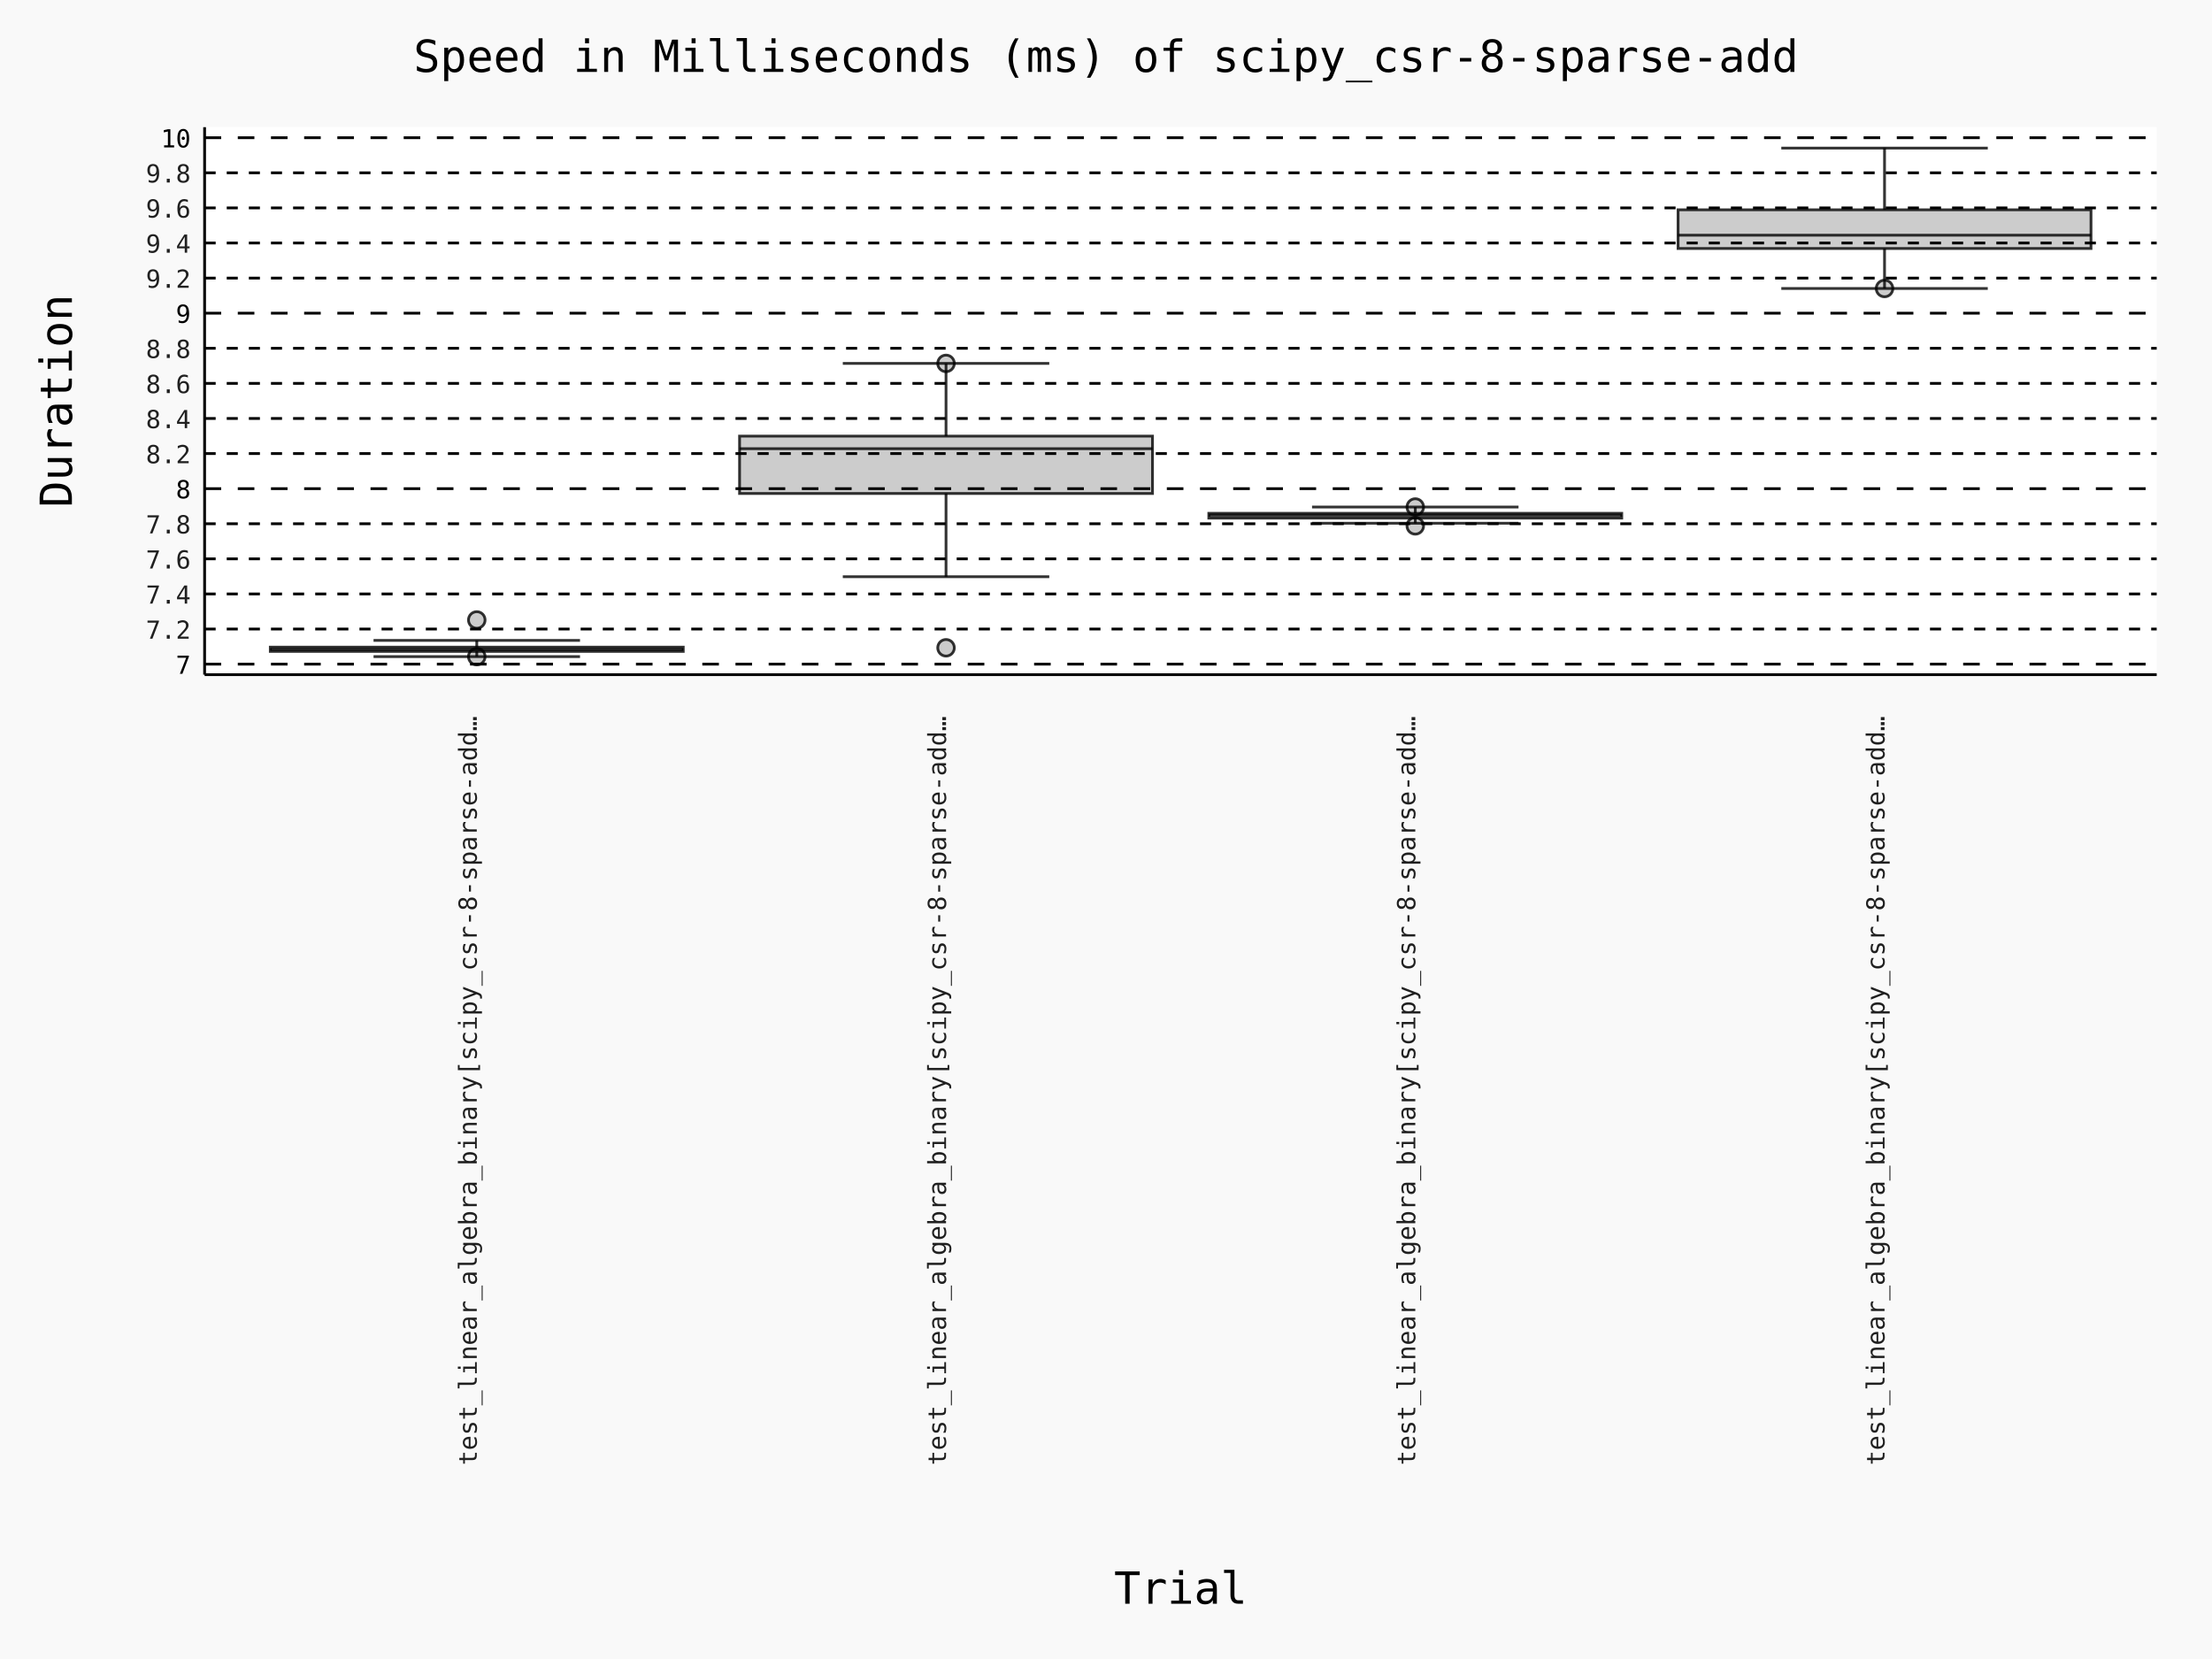
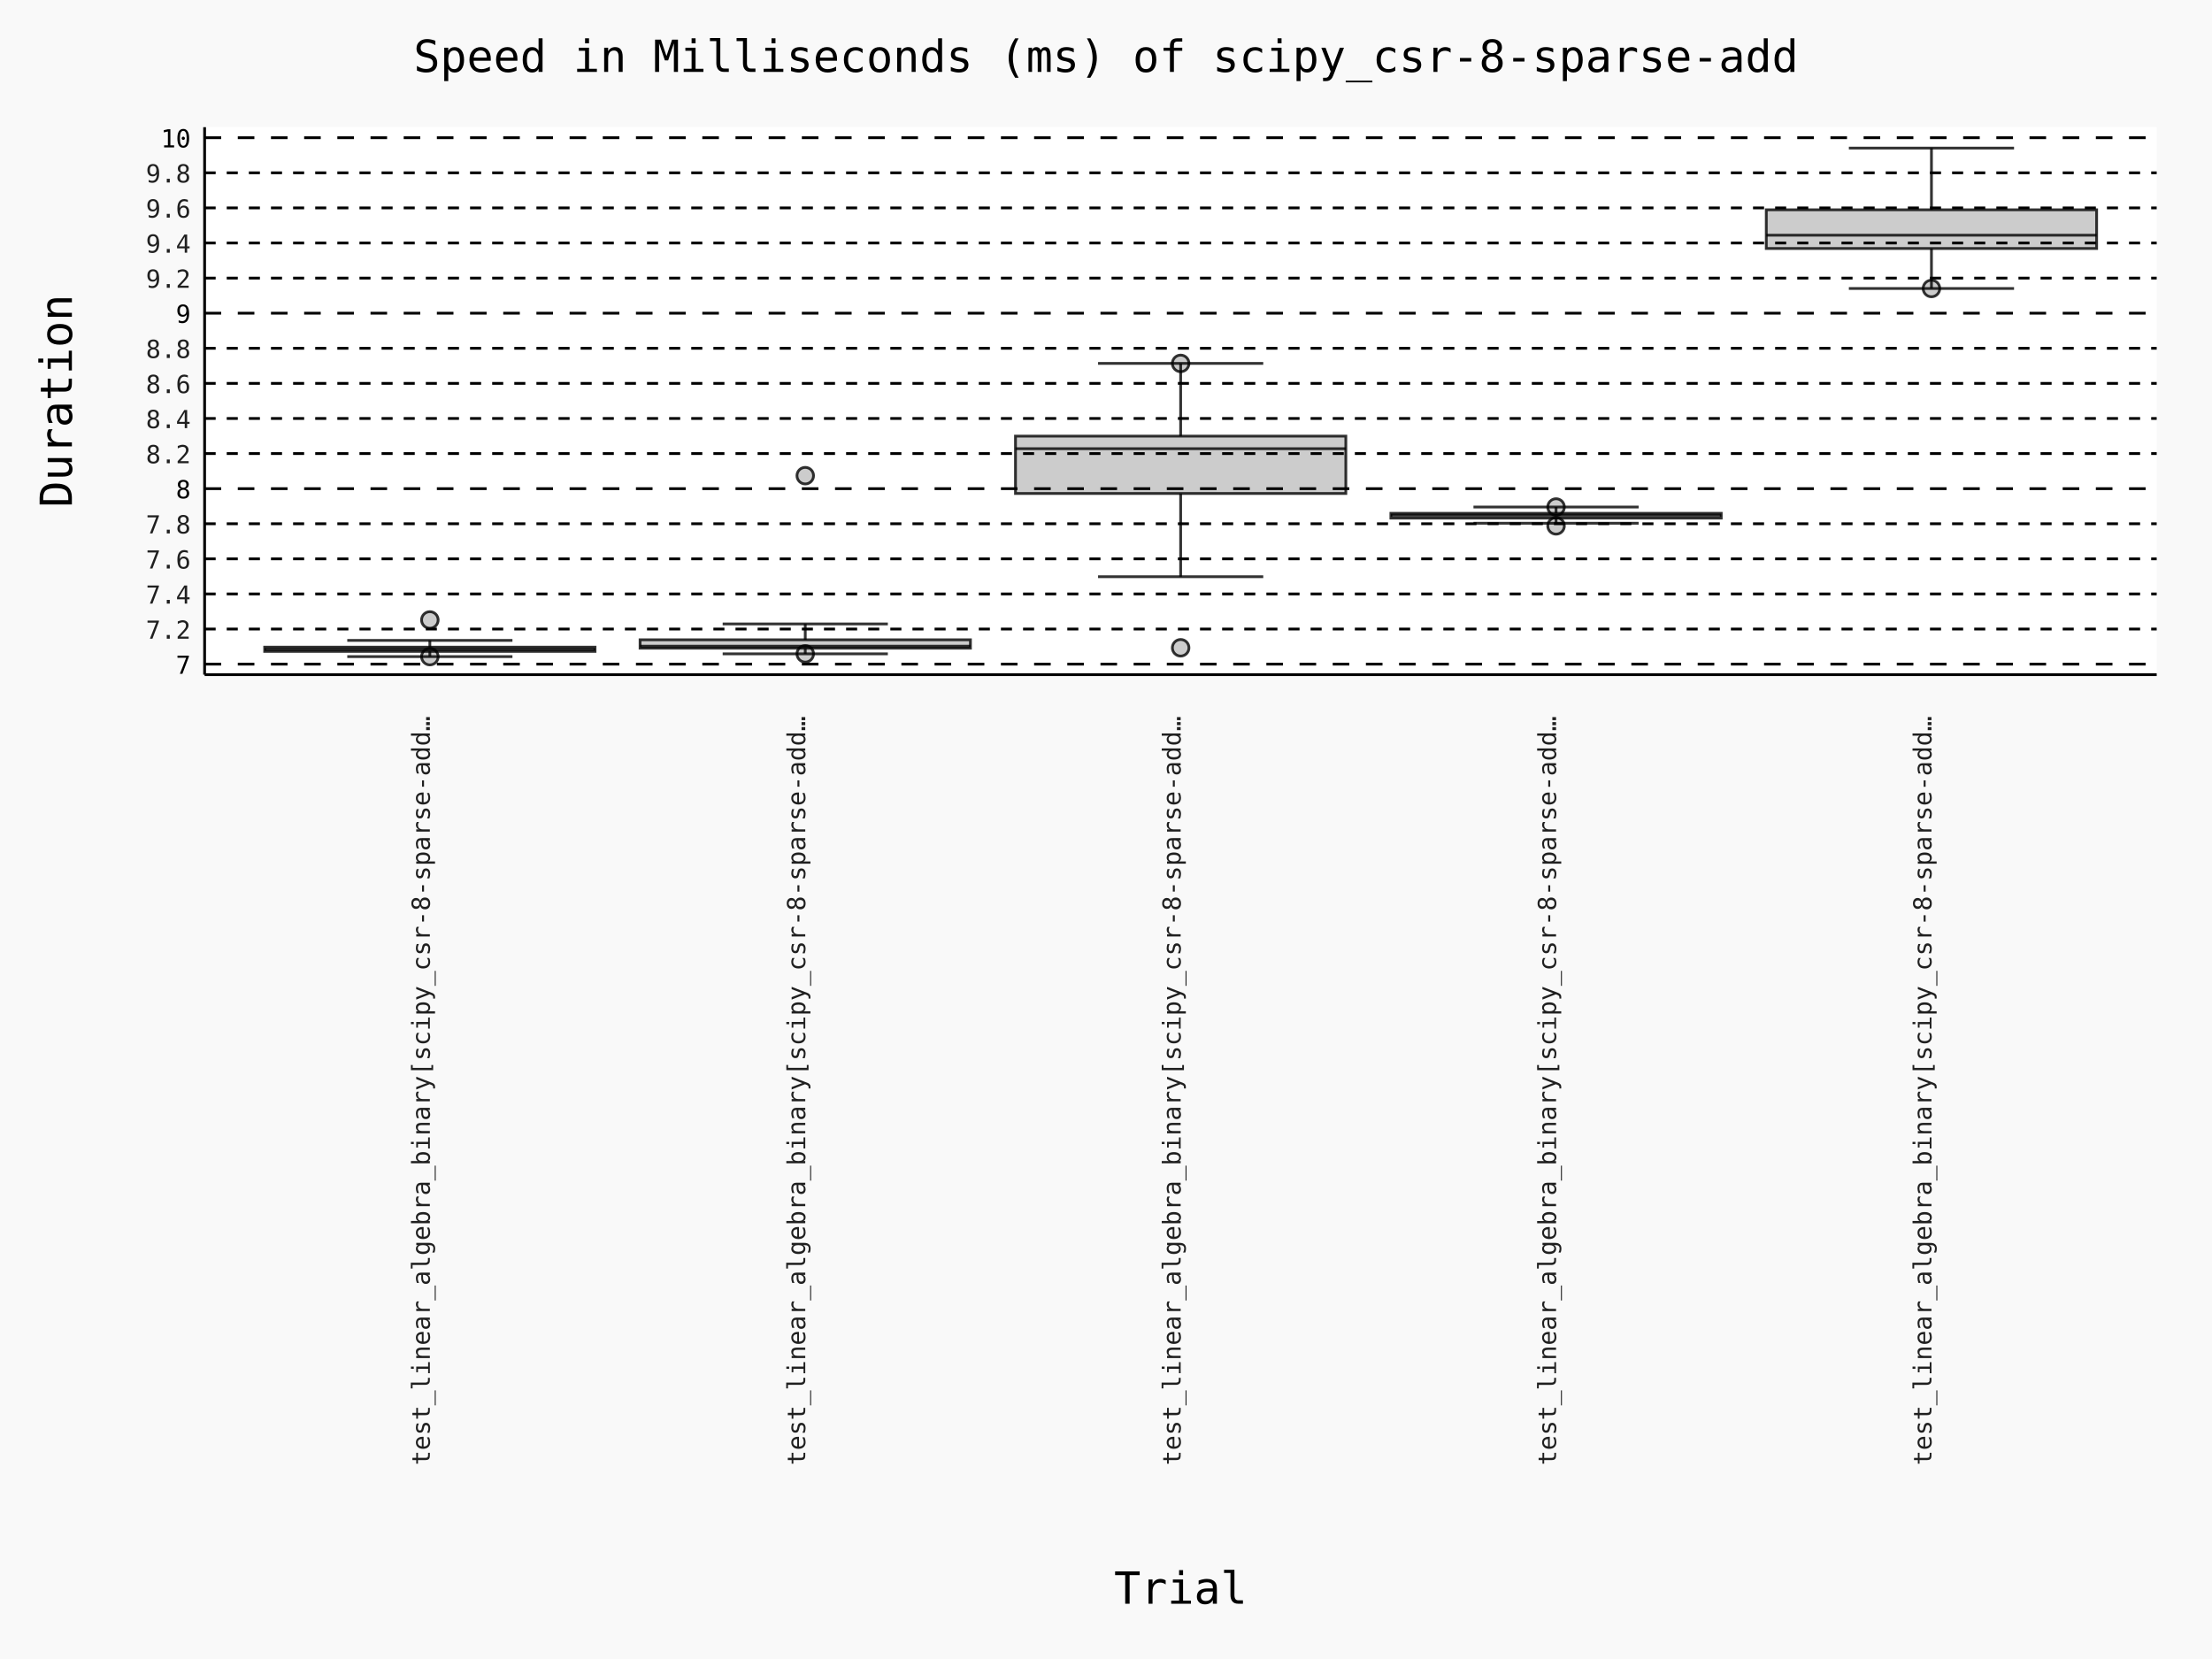
- <svg xmlns="http://www.w3.org/2000/svg" id="chart-027c97ef-f421-4245-aea5-6c605ad1d759" class="pygal-chart" viewBox="0 0 800 600">
+ <svg xmlns="http://www.w3.org/2000/svg" id="chart-4f9ffeed-065e-4ec7-8510-81edd6a476b6" class="pygal-chart" viewBox="0 0 800 600">
  <defs>
-     <style type="text/css">#chart-027c97ef-f421-4245-aea5-6c605ad1d759{-webkit-user-select:none;-webkit-font-smoothing:antialiased;font-family:Consolas,"Deja Vu Sans Mono","Bitstream Vera Sans Mono","Courier New",monospace}#chart-027c97ef-f421-4245-aea5-6c605ad1d759 .title{font-family:Consolas,"Deja Vu Sans Mono","Bitstream Vera Sans Mono","Courier New",monospace;font-size:16px}#chart-027c97ef-f421-4245-aea5-6c605ad1d759 .legends .legend text{font-family:Consolas,"Deja Vu Sans Mono","Bitstream Vera Sans Mono","Courier New",monospace;font-size:14px}#chart-027c97ef-f421-4245-aea5-6c605ad1d759 .axis text{font-family:Consolas,"Deja Vu Sans Mono","Bitstream Vera Sans Mono","Courier New",monospace;font-size:10px}#chart-027c97ef-f421-4245-aea5-6c605ad1d759 .axis text.major{font-family:Consolas,"Deja Vu Sans Mono","Bitstream Vera Sans Mono","Courier New",monospace;font-size:10px}#chart-027c97ef-f421-4245-aea5-6c605ad1d759 .text-overlay text.value{font-family:Consolas,"Deja Vu Sans Mono","Bitstream Vera Sans Mono","Courier New",monospace;font-size:16px}#chart-027c97ef-f421-4245-aea5-6c605ad1d759 .text-overlay text.label{font-family:Consolas,"Deja Vu Sans Mono","Bitstream Vera Sans Mono","Courier New",monospace;font-size:10px}#chart-027c97ef-f421-4245-aea5-6c605ad1d759 .tooltip{font-family:Consolas,"Deja Vu Sans Mono","Bitstream Vera Sans Mono","Courier New",monospace;font-size:14px}#chart-027c97ef-f421-4245-aea5-6c605ad1d759 text.no_data{font-family:Consolas,"Deja Vu Sans Mono","Bitstream Vera Sans Mono","Courier New",monospace;font-size:64px}
- #chart-027c97ef-f421-4245-aea5-6c605ad1d759{background-color:rgba(249,249,249,1)}#chart-027c97ef-f421-4245-aea5-6c605ad1d759 path,#chart-027c97ef-f421-4245-aea5-6c605ad1d759 line,#chart-027c97ef-f421-4245-aea5-6c605ad1d759 rect,#chart-027c97ef-f421-4245-aea5-6c605ad1d759 circle{-webkit-transition:150ms;-moz-transition:150ms;transition:150ms}#chart-027c97ef-f421-4245-aea5-6c605ad1d759 .graph &gt; .background{fill:rgba(249,249,249,1)}#chart-027c97ef-f421-4245-aea5-6c605ad1d759 .plot &gt; .background{fill:rgba(255,255,255,1)}#chart-027c97ef-f421-4245-aea5-6c605ad1d759 .graph{fill:rgba(0,0,0,.87)}#chart-027c97ef-f421-4245-aea5-6c605ad1d759 text.no_data{fill:rgba(0,0,0,1)}#chart-027c97ef-f421-4245-aea5-6c605ad1d759 .title{fill:rgba(0,0,0,1)}#chart-027c97ef-f421-4245-aea5-6c605ad1d759 .legends .legend text{fill:rgba(0,0,0,.87)}#chart-027c97ef-f421-4245-aea5-6c605ad1d759 .legends .legend:hover text{fill:rgba(0,0,0,1)}#chart-027c97ef-f421-4245-aea5-6c605ad1d759 .axis .line{stroke:rgba(0,0,0,1)}#chart-027c97ef-f421-4245-aea5-6c605ad1d759 .axis .guide.line{stroke:rgba(0,0,0,.54)}#chart-027c97ef-f421-4245-aea5-6c605ad1d759 .axis .major.line{stroke:rgba(0,0,0,.87)}#chart-027c97ef-f421-4245-aea5-6c605ad1d759 .axis text.major{fill:rgba(0,0,0,1)}#chart-027c97ef-f421-4245-aea5-6c605ad1d759 .axis.y .guides:hover .guide.line,#chart-027c97ef-f421-4245-aea5-6c605ad1d759 .line-graph .axis.x .guides:hover .guide.line,#chart-027c97ef-f421-4245-aea5-6c605ad1d759 .stackedline-graph .axis.x .guides:hover .guide.line,#chart-027c97ef-f421-4245-aea5-6c605ad1d759 .xy-graph .axis.x .guides:hover .guide.line{stroke:rgba(0,0,0,1)}#chart-027c97ef-f421-4245-aea5-6c605ad1d759 .axis .guides:hover text{fill:rgba(0,0,0,1)}#chart-027c97ef-f421-4245-aea5-6c605ad1d759 .reactive{fill-opacity:.7;stroke-opacity:.8;stroke-width:1}#chart-027c97ef-f421-4245-aea5-6c605ad1d759 .ci{stroke:rgba(0,0,0,.87)}#chart-027c97ef-f421-4245-aea5-6c605ad1d759 .reactive.active,#chart-027c97ef-f421-4245-aea5-6c605ad1d759 .active .reactive{fill-opacity:.8;stroke-opacity:.9;stroke-width:4}#chart-027c97ef-f421-4245-aea5-6c605ad1d759 .ci .reactive.active{stroke-width:1.5}#chart-027c97ef-f421-4245-aea5-6c605ad1d759 .series text{fill:rgba(0,0,0,1)}#chart-027c97ef-f421-4245-aea5-6c605ad1d759 .tooltip rect{fill:rgba(255,255,255,1);stroke:rgba(0,0,0,1);-webkit-transition:opacity 150ms;-moz-transition:opacity 150ms;transition:opacity 150ms}#chart-027c97ef-f421-4245-aea5-6c605ad1d759 .tooltip .label{fill:rgba(0,0,0,.87)}#chart-027c97ef-f421-4245-aea5-6c605ad1d759 .tooltip .label{fill:rgba(0,0,0,.87)}#chart-027c97ef-f421-4245-aea5-6c605ad1d759 .tooltip .legend{font-size:.8em;fill:rgba(0,0,0,.54)}#chart-027c97ef-f421-4245-aea5-6c605ad1d759 .tooltip .x_label{font-size:.6em;fill:rgba(0,0,0,1)}#chart-027c97ef-f421-4245-aea5-6c605ad1d759 .tooltip .xlink{font-size:.5em;text-decoration:underline}#chart-027c97ef-f421-4245-aea5-6c605ad1d759 .tooltip .value{font-size:1.5em}#chart-027c97ef-f421-4245-aea5-6c605ad1d759 .bound{font-size:.5em}#chart-027c97ef-f421-4245-aea5-6c605ad1d759 .max-value{font-size:.75em;fill:rgba(0,0,0,.54)}#chart-027c97ef-f421-4245-aea5-6c605ad1d759 .map-element{fill:rgba(255,255,255,1);stroke:rgba(0,0,0,.54) !important}#chart-027c97ef-f421-4245-aea5-6c605ad1d759 .map-element .reactive{fill-opacity:inherit;stroke-opacity:inherit}#chart-027c97ef-f421-4245-aea5-6c605ad1d759 .color-0,#chart-027c97ef-f421-4245-aea5-6c605ad1d759 .color-0 a:visited{stroke:#000000;fill:#000000}#chart-027c97ef-f421-4245-aea5-6c605ad1d759 .color-1,#chart-027c97ef-f421-4245-aea5-6c605ad1d759 .color-1 a:visited{stroke:#000000;fill:#000000}#chart-027c97ef-f421-4245-aea5-6c605ad1d759 .color-2,#chart-027c97ef-f421-4245-aea5-6c605ad1d759 .color-2 a:visited{stroke:#000000;fill:#000000}#chart-027c97ef-f421-4245-aea5-6c605ad1d759 .color-3,#chart-027c97ef-f421-4245-aea5-6c605ad1d759 .color-3 a:visited{stroke:#000000;fill:#000000}#chart-027c97ef-f421-4245-aea5-6c605ad1d759 .text-overlay .color-0 text{fill:white}#chart-027c97ef-f421-4245-aea5-6c605ad1d759 .text-overlay .color-1 text{fill:white}#chart-027c97ef-f421-4245-aea5-6c605ad1d759 .text-overlay .color-2 text{fill:white}#chart-027c97ef-f421-4245-aea5-6c605ad1d759 .text-overlay .color-3 text{fill:white}
- #chart-027c97ef-f421-4245-aea5-6c605ad1d759 text.no_data{text-anchor:middle}#chart-027c97ef-f421-4245-aea5-6c605ad1d759 .guide.line{fill:none}#chart-027c97ef-f421-4245-aea5-6c605ad1d759 .centered{text-anchor:middle}#chart-027c97ef-f421-4245-aea5-6c605ad1d759 .title{text-anchor:middle}#chart-027c97ef-f421-4245-aea5-6c605ad1d759 .legends .legend text{fill-opacity:1}#chart-027c97ef-f421-4245-aea5-6c605ad1d759 .axis.x text{text-anchor:middle}#chart-027c97ef-f421-4245-aea5-6c605ad1d759 .axis.x:not(.web) text[transform]{text-anchor:start}#chart-027c97ef-f421-4245-aea5-6c605ad1d759 .axis.x:not(.web) text[transform].backwards{text-anchor:end}#chart-027c97ef-f421-4245-aea5-6c605ad1d759 .axis.y text{text-anchor:end}#chart-027c97ef-f421-4245-aea5-6c605ad1d759 .axis.y text[transform].backwards{text-anchor:start}#chart-027c97ef-f421-4245-aea5-6c605ad1d759 .axis.y2 text{text-anchor:start}#chart-027c97ef-f421-4245-aea5-6c605ad1d759 .axis.y2 text[transform].backwards{text-anchor:end}#chart-027c97ef-f421-4245-aea5-6c605ad1d759 .axis .guide.line{stroke-dasharray:4,4;stroke:black}#chart-027c97ef-f421-4245-aea5-6c605ad1d759 .axis .major.guide.line{stroke-dasharray:6,6;stroke:black}#chart-027c97ef-f421-4245-aea5-6c605ad1d759 .horizontal .axis.y .guide.line,#chart-027c97ef-f421-4245-aea5-6c605ad1d759 .horizontal .axis.y2 .guide.line,#chart-027c97ef-f421-4245-aea5-6c605ad1d759 .vertical .axis.x .guide.line{opacity:0}#chart-027c97ef-f421-4245-aea5-6c605ad1d759 .horizontal .axis.always_show .guide.line,#chart-027c97ef-f421-4245-aea5-6c605ad1d759 .vertical .axis.always_show .guide.line{opacity:1 !important}#chart-027c97ef-f421-4245-aea5-6c605ad1d759 .axis.y .guides:hover .guide.line,#chart-027c97ef-f421-4245-aea5-6c605ad1d759 .axis.y2 .guides:hover .guide.line,#chart-027c97ef-f421-4245-aea5-6c605ad1d759 .axis.x .guides:hover .guide.line{opacity:1}#chart-027c97ef-f421-4245-aea5-6c605ad1d759 .axis .guides:hover text{opacity:1}#chart-027c97ef-f421-4245-aea5-6c605ad1d759 .nofill{fill:none}#chart-027c97ef-f421-4245-aea5-6c605ad1d759 .subtle-fill{fill-opacity:.2}#chart-027c97ef-f421-4245-aea5-6c605ad1d759 .dot{stroke-width:1px;fill-opacity:1;stroke-opacity:1}#chart-027c97ef-f421-4245-aea5-6c605ad1d759 .dot.active{stroke-width:5px}#chart-027c97ef-f421-4245-aea5-6c605ad1d759 .dot.negative{fill:transparent}#chart-027c97ef-f421-4245-aea5-6c605ad1d759 text,#chart-027c97ef-f421-4245-aea5-6c605ad1d759 tspan{stroke:none !important}#chart-027c97ef-f421-4245-aea5-6c605ad1d759 .series text.active{opacity:1}#chart-027c97ef-f421-4245-aea5-6c605ad1d759 .tooltip rect{fill-opacity:.95;stroke-width:.5}#chart-027c97ef-f421-4245-aea5-6c605ad1d759 .tooltip text{fill-opacity:1}#chart-027c97ef-f421-4245-aea5-6c605ad1d759 .showable{visibility:hidden}#chart-027c97ef-f421-4245-aea5-6c605ad1d759 .showable.shown{visibility:visible}#chart-027c97ef-f421-4245-aea5-6c605ad1d759 .gauge-background{fill:rgba(229,229,229,1);stroke:none}#chart-027c97ef-f421-4245-aea5-6c605ad1d759 .bg-lines{stroke:rgba(249,249,249,1);stroke-width:2px}
+     <style type="text/css">#chart-4f9ffeed-065e-4ec7-8510-81edd6a476b6{-webkit-user-select:none;-webkit-font-smoothing:antialiased;font-family:Consolas,"Deja Vu Sans Mono","Bitstream Vera Sans Mono","Courier New",monospace}#chart-4f9ffeed-065e-4ec7-8510-81edd6a476b6 .title{font-family:Consolas,"Deja Vu Sans Mono","Bitstream Vera Sans Mono","Courier New",monospace;font-size:16px}#chart-4f9ffeed-065e-4ec7-8510-81edd6a476b6 .legends .legend text{font-family:Consolas,"Deja Vu Sans Mono","Bitstream Vera Sans Mono","Courier New",monospace;font-size:14px}#chart-4f9ffeed-065e-4ec7-8510-81edd6a476b6 .axis text{font-family:Consolas,"Deja Vu Sans Mono","Bitstream Vera Sans Mono","Courier New",monospace;font-size:10px}#chart-4f9ffeed-065e-4ec7-8510-81edd6a476b6 .axis text.major{font-family:Consolas,"Deja Vu Sans Mono","Bitstream Vera Sans Mono","Courier New",monospace;font-size:10px}#chart-4f9ffeed-065e-4ec7-8510-81edd6a476b6 .text-overlay text.value{font-family:Consolas,"Deja Vu Sans Mono","Bitstream Vera Sans Mono","Courier New",monospace;font-size:16px}#chart-4f9ffeed-065e-4ec7-8510-81edd6a476b6 .text-overlay text.label{font-family:Consolas,"Deja Vu Sans Mono","Bitstream Vera Sans Mono","Courier New",monospace;font-size:10px}#chart-4f9ffeed-065e-4ec7-8510-81edd6a476b6 .tooltip{font-family:Consolas,"Deja Vu Sans Mono","Bitstream Vera Sans Mono","Courier New",monospace;font-size:14px}#chart-4f9ffeed-065e-4ec7-8510-81edd6a476b6 text.no_data{font-family:Consolas,"Deja Vu Sans Mono","Bitstream Vera Sans Mono","Courier New",monospace;font-size:64px}
+ #chart-4f9ffeed-065e-4ec7-8510-81edd6a476b6{background-color:rgba(249,249,249,1)}#chart-4f9ffeed-065e-4ec7-8510-81edd6a476b6 path,#chart-4f9ffeed-065e-4ec7-8510-81edd6a476b6 line,#chart-4f9ffeed-065e-4ec7-8510-81edd6a476b6 rect,#chart-4f9ffeed-065e-4ec7-8510-81edd6a476b6 circle{-webkit-transition:150ms;-moz-transition:150ms;transition:150ms}#chart-4f9ffeed-065e-4ec7-8510-81edd6a476b6 .graph &gt; .background{fill:rgba(249,249,249,1)}#chart-4f9ffeed-065e-4ec7-8510-81edd6a476b6 .plot &gt; .background{fill:rgba(255,255,255,1)}#chart-4f9ffeed-065e-4ec7-8510-81edd6a476b6 .graph{fill:rgba(0,0,0,.87)}#chart-4f9ffeed-065e-4ec7-8510-81edd6a476b6 text.no_data{fill:rgba(0,0,0,1)}#chart-4f9ffeed-065e-4ec7-8510-81edd6a476b6 .title{fill:rgba(0,0,0,1)}#chart-4f9ffeed-065e-4ec7-8510-81edd6a476b6 .legends .legend text{fill:rgba(0,0,0,.87)}#chart-4f9ffeed-065e-4ec7-8510-81edd6a476b6 .legends .legend:hover text{fill:rgba(0,0,0,1)}#chart-4f9ffeed-065e-4ec7-8510-81edd6a476b6 .axis .line{stroke:rgba(0,0,0,1)}#chart-4f9ffeed-065e-4ec7-8510-81edd6a476b6 .axis .guide.line{stroke:rgba(0,0,0,.54)}#chart-4f9ffeed-065e-4ec7-8510-81edd6a476b6 .axis .major.line{stroke:rgba(0,0,0,.87)}#chart-4f9ffeed-065e-4ec7-8510-81edd6a476b6 .axis text.major{fill:rgba(0,0,0,1)}#chart-4f9ffeed-065e-4ec7-8510-81edd6a476b6 .axis.y .guides:hover .guide.line,#chart-4f9ffeed-065e-4ec7-8510-81edd6a476b6 .line-graph .axis.x .guides:hover .guide.line,#chart-4f9ffeed-065e-4ec7-8510-81edd6a476b6 .stackedline-graph .axis.x .guides:hover .guide.line,#chart-4f9ffeed-065e-4ec7-8510-81edd6a476b6 .xy-graph .axis.x .guides:hover .guide.line{stroke:rgba(0,0,0,1)}#chart-4f9ffeed-065e-4ec7-8510-81edd6a476b6 .axis .guides:hover text{fill:rgba(0,0,0,1)}#chart-4f9ffeed-065e-4ec7-8510-81edd6a476b6 .reactive{fill-opacity:.7;stroke-opacity:.8;stroke-width:1}#chart-4f9ffeed-065e-4ec7-8510-81edd6a476b6 .ci{stroke:rgba(0,0,0,.87)}#chart-4f9ffeed-065e-4ec7-8510-81edd6a476b6 .reactive.active,#chart-4f9ffeed-065e-4ec7-8510-81edd6a476b6 .active .reactive{fill-opacity:.8;stroke-opacity:.9;stroke-width:4}#chart-4f9ffeed-065e-4ec7-8510-81edd6a476b6 .ci .reactive.active{stroke-width:1.5}#chart-4f9ffeed-065e-4ec7-8510-81edd6a476b6 .series text{fill:rgba(0,0,0,1)}#chart-4f9ffeed-065e-4ec7-8510-81edd6a476b6 .tooltip rect{fill:rgba(255,255,255,1);stroke:rgba(0,0,0,1);-webkit-transition:opacity 150ms;-moz-transition:opacity 150ms;transition:opacity 150ms}#chart-4f9ffeed-065e-4ec7-8510-81edd6a476b6 .tooltip .label{fill:rgba(0,0,0,.87)}#chart-4f9ffeed-065e-4ec7-8510-81edd6a476b6 .tooltip .label{fill:rgba(0,0,0,.87)}#chart-4f9ffeed-065e-4ec7-8510-81edd6a476b6 .tooltip .legend{font-size:.8em;fill:rgba(0,0,0,.54)}#chart-4f9ffeed-065e-4ec7-8510-81edd6a476b6 .tooltip .x_label{font-size:.6em;fill:rgba(0,0,0,1)}#chart-4f9ffeed-065e-4ec7-8510-81edd6a476b6 .tooltip .xlink{font-size:.5em;text-decoration:underline}#chart-4f9ffeed-065e-4ec7-8510-81edd6a476b6 .tooltip .value{font-size:1.5em}#chart-4f9ffeed-065e-4ec7-8510-81edd6a476b6 .bound{font-size:.5em}#chart-4f9ffeed-065e-4ec7-8510-81edd6a476b6 .max-value{font-size:.75em;fill:rgba(0,0,0,.54)}#chart-4f9ffeed-065e-4ec7-8510-81edd6a476b6 .map-element{fill:rgba(255,255,255,1);stroke:rgba(0,0,0,.54) !important}#chart-4f9ffeed-065e-4ec7-8510-81edd6a476b6 .map-element .reactive{fill-opacity:inherit;stroke-opacity:inherit}#chart-4f9ffeed-065e-4ec7-8510-81edd6a476b6 .color-0,#chart-4f9ffeed-065e-4ec7-8510-81edd6a476b6 .color-0 a:visited{stroke:#000000;fill:#000000}#chart-4f9ffeed-065e-4ec7-8510-81edd6a476b6 .color-1,#chart-4f9ffeed-065e-4ec7-8510-81edd6a476b6 .color-1 a:visited{stroke:#000000;fill:#000000}#chart-4f9ffeed-065e-4ec7-8510-81edd6a476b6 .color-2,#chart-4f9ffeed-065e-4ec7-8510-81edd6a476b6 .color-2 a:visited{stroke:#000000;fill:#000000}#chart-4f9ffeed-065e-4ec7-8510-81edd6a476b6 .color-3,#chart-4f9ffeed-065e-4ec7-8510-81edd6a476b6 .color-3 a:visited{stroke:#000000;fill:#000000}#chart-4f9ffeed-065e-4ec7-8510-81edd6a476b6 .color-4,#chart-4f9ffeed-065e-4ec7-8510-81edd6a476b6 .color-4 a:visited{stroke:#000000;fill:#000000}#chart-4f9ffeed-065e-4ec7-8510-81edd6a476b6 .text-overlay .color-0 text{fill:white}#chart-4f9ffeed-065e-4ec7-8510-81edd6a476b6 .text-overlay .color-1 text{fill:white}#chart-4f9ffeed-065e-4ec7-8510-81edd6a476b6 .text-overlay .color-2 text{fill:white}#chart-4f9ffeed-065e-4ec7-8510-81edd6a476b6 .text-overlay .color-3 text{fill:white}#chart-4f9ffeed-065e-4ec7-8510-81edd6a476b6 .text-overlay .color-4 text{fill:white}
+ #chart-4f9ffeed-065e-4ec7-8510-81edd6a476b6 text.no_data{text-anchor:middle}#chart-4f9ffeed-065e-4ec7-8510-81edd6a476b6 .guide.line{fill:none}#chart-4f9ffeed-065e-4ec7-8510-81edd6a476b6 .centered{text-anchor:middle}#chart-4f9ffeed-065e-4ec7-8510-81edd6a476b6 .title{text-anchor:middle}#chart-4f9ffeed-065e-4ec7-8510-81edd6a476b6 .legends .legend text{fill-opacity:1}#chart-4f9ffeed-065e-4ec7-8510-81edd6a476b6 .axis.x text{text-anchor:middle}#chart-4f9ffeed-065e-4ec7-8510-81edd6a476b6 .axis.x:not(.web) text[transform]{text-anchor:start}#chart-4f9ffeed-065e-4ec7-8510-81edd6a476b6 .axis.x:not(.web) text[transform].backwards{text-anchor:end}#chart-4f9ffeed-065e-4ec7-8510-81edd6a476b6 .axis.y text{text-anchor:end}#chart-4f9ffeed-065e-4ec7-8510-81edd6a476b6 .axis.y text[transform].backwards{text-anchor:start}#chart-4f9ffeed-065e-4ec7-8510-81edd6a476b6 .axis.y2 text{text-anchor:start}#chart-4f9ffeed-065e-4ec7-8510-81edd6a476b6 .axis.y2 text[transform].backwards{text-anchor:end}#chart-4f9ffeed-065e-4ec7-8510-81edd6a476b6 .axis .guide.line{stroke-dasharray:4,4;stroke:black}#chart-4f9ffeed-065e-4ec7-8510-81edd6a476b6 .axis .major.guide.line{stroke-dasharray:6,6;stroke:black}#chart-4f9ffeed-065e-4ec7-8510-81edd6a476b6 .horizontal .axis.y .guide.line,#chart-4f9ffeed-065e-4ec7-8510-81edd6a476b6 .horizontal .axis.y2 .guide.line,#chart-4f9ffeed-065e-4ec7-8510-81edd6a476b6 .vertical .axis.x .guide.line{opacity:0}#chart-4f9ffeed-065e-4ec7-8510-81edd6a476b6 .horizontal .axis.always_show .guide.line,#chart-4f9ffeed-065e-4ec7-8510-81edd6a476b6 .vertical .axis.always_show .guide.line{opacity:1 !important}#chart-4f9ffeed-065e-4ec7-8510-81edd6a476b6 .axis.y .guides:hover .guide.line,#chart-4f9ffeed-065e-4ec7-8510-81edd6a476b6 .axis.y2 .guides:hover .guide.line,#chart-4f9ffeed-065e-4ec7-8510-81edd6a476b6 .axis.x .guides:hover .guide.line{opacity:1}#chart-4f9ffeed-065e-4ec7-8510-81edd6a476b6 .axis .guides:hover text{opacity:1}#chart-4f9ffeed-065e-4ec7-8510-81edd6a476b6 .nofill{fill:none}#chart-4f9ffeed-065e-4ec7-8510-81edd6a476b6 .subtle-fill{fill-opacity:.2}#chart-4f9ffeed-065e-4ec7-8510-81edd6a476b6 .dot{stroke-width:1px;fill-opacity:1;stroke-opacity:1}#chart-4f9ffeed-065e-4ec7-8510-81edd6a476b6 .dot.active{stroke-width:5px}#chart-4f9ffeed-065e-4ec7-8510-81edd6a476b6 .dot.negative{fill:transparent}#chart-4f9ffeed-065e-4ec7-8510-81edd6a476b6 text,#chart-4f9ffeed-065e-4ec7-8510-81edd6a476b6 tspan{stroke:none !important}#chart-4f9ffeed-065e-4ec7-8510-81edd6a476b6 .series text.active{opacity:1}#chart-4f9ffeed-065e-4ec7-8510-81edd6a476b6 .tooltip rect{fill-opacity:.95;stroke-width:.5}#chart-4f9ffeed-065e-4ec7-8510-81edd6a476b6 .tooltip text{fill-opacity:1}#chart-4f9ffeed-065e-4ec7-8510-81edd6a476b6 .showable{visibility:hidden}#chart-4f9ffeed-065e-4ec7-8510-81edd6a476b6 .showable.shown{visibility:visible}#chart-4f9ffeed-065e-4ec7-8510-81edd6a476b6 .gauge-background{fill:rgba(229,229,229,1);stroke:none}#chart-4f9ffeed-065e-4ec7-8510-81edd6a476b6 .bg-lines{stroke:rgba(249,249,249,1);stroke-width:2px}
.tooltip .value{font-size:1em !important}.axis text{font-size:9px !important}</style>
  </defs>
  <g class="graph custombox-graph vertical">
    <rect x="0" y="0" width="800" height="600" class="background" />
    <g transform="translate(74, 46)" class="plot">
      <rect x="0" y="0" width="706.0" height="198.0" class="background" />
      <g class="axis y always_show">
        <path d="M0 198 h706" class="line" />
        <g class="guides">
          <path d="M0 194.192 h706" class="major guide line" />
          <text x="-5" y="197.692" class="major">7</text>
        </g>
        <g class="guides">
          <path d="M0 181.5 h706" class="guide line" />
          <text x="-5" y="185.0" class="">7.2</text>
        </g>
        <g class="guides">
          <path d="M0 168.808 h706" class="guide line" />
          <text x="-5" y="172.308" class="">7.4</text>
        </g>
        <g class="guides">
          <path d="M0 156.115 h706" class="guide line" />
          <text x="-5" y="159.615" class="">7.6</text>
        </g>
        <g class="guides">
          <path d="M0 143.423 h706" class="guide line" />
          <text x="-5" y="146.923" class="">7.8</text>
        </g>
        <g class="guides">
          <path d="M0 130.731 h706" class="major guide line" />
          <text x="-5" y="134.231" class="major">8</text>
        </g>
        <g class="guides">
          <path d="M0 118.038 h706" class="guide line" />
          <text x="-5" y="121.538" class="">8.2</text>
        </g>
        <g class="guides">
          <path d="M0 105.346 h706" class="guide line" />
          <text x="-5" y="108.846" class="">8.4</text>
        </g>
        <g class="guides">
          <path d="M0 92.654 h706" class="guide line" />
          <text x="-5" y="96.154" class="">8.6</text>
        </g>
        <g class="guides">
          <path d="M0 79.962 h706" class="guide line" />
          <text x="-5" y="83.462" class="">8.8</text>
        </g>
        <g class="guides">
          <path d="M0 67.269 h706" class="major guide line" />
          <text x="-5" y="70.769" class="major">9</text>
        </g>
        <g class="guides">
          <path d="M0 54.577 h706" class="guide line" />
          <text x="-5" y="58.077" class="">9.2</text>
        </g>
        <g class="guides">
          <path d="M0 41.885 h706" class="guide line" />
          <text x="-5" y="45.385" class="">9.4</text>
        </g>
        <g class="guides">
          <path d="M0 29.192 h706" class="guide line" />
          <text x="-5" y="32.692" class="">9.6</text>
        </g>
        <g class="guides">
          <path d="M0 16.5 h706" class="guide line" />
          <text x="-5" y="20" class="">9.8</text>
        </g>
        <g class="guides">
          <path d="M0 3.808 h706" class="major guide line" />
          <text x="-5" y="7.308" class="major">10</text>
        </g>
      </g>
      <g class="axis x">
        <path d="M0 0 v198" class="line" />
        <g class="guides">
-           <path d="M98.433 0 v198" class="guide line" />
-           <text x="98.433" y="213.0" class="backwards" transform="rotate(270 98.43269 213)">test_linear_algebra_binary[scipy_csr-8-sparse-add…</text>
+           <path d="M81.462 0 v198" class="guide line" />
+           <text x="81.462" y="213.0" class="backwards" transform="rotate(270 81.46154 213)">test_linear_algebra_binary[scipy_csr-8-sparse-add…</text>
        </g>
        <g class="guides">
-           <path d="M268.144 0 v198" class="guide line" />
-           <text x="268.144" y="213.0" class="backwards" transform="rotate(270 268.1442 213)">test_linear_algebra_binary[scipy_csr-8-sparse-add…</text>
+           <path d="M217.231 0 v198" class="guide line" />
+           <text x="217.231" y="213.0" class="backwards" transform="rotate(270 217.2308 213)">test_linear_algebra_binary[scipy_csr-8-sparse-add…</text>
        </g>
        <g class="guides">
-           <path d="M437.856 0 v198" class="guide line" />
-           <text x="437.856" y="213.0" class="backwards" transform="rotate(270 437.8558 213)">test_linear_algebra_binary[scipy_csr-8-sparse-add…</text>
+           <path d="M353 0 v198" class="guide line" />
+           <text x="353.0" y="213.0" class="backwards" transform="rotate(270 353 213)">test_linear_algebra_binary[scipy_csr-8-sparse-add…</text>
        </g>
        <g class="guides">
-           <path d="M607.567 0 v198" class="guide line" />
-           <text x="607.567" y="213.0" class="backwards" transform="rotate(270 607.5673 213)">test_linear_algebra_binary[scipy_csr-8-sparse-add…</text>
+           <path d="M488.769 0 v198" class="guide line" />
+           <text x="488.769" y="213.0" class="backwards" transform="rotate(270 488.7692 213)">test_linear_algebra_binary[scipy_csr-8-sparse-add…</text>
+         </g>
+         <g class="guides">
+           <path d="M624.538 0 v198" class="guide line" />
+           <text x="624.538" y="213.0" class="backwards" transform="rotate(270 624.5385 213)">test_linear_algebra_binary[scipy_csr-8-sparse-add…</text>
        </g>
      </g>
      <g class="series serie-0 color-0">
        <g class="boxes">
          <g class="box">
-             <path stroke-width="3" d="M61.096 191.474 L135.769 191.474" class="reactive tooltip-trigger" />
-             <path stroke-width="3" d="M23.76 188.888 L173.106 188.888" class="reactive tooltip-trigger" />
-             <path stroke-width="3" d="M61.096 185.61 L135.769 185.61" class="reactive tooltip-trigger" />
-             <path stroke-width="2" d="M98.433 191.474 L98.433 189.592" class="reactive tooltip-trigger" />
-             <path stroke-width="2" d="M98.433 185.61 L98.433 188.047" class="reactive tooltip-trigger" />
-             <rect x="23.76" y="188.047" height="1.545" width="149.346" class="subtle-fill reactive tooltip-trigger" />
-             <circle cx="98.433" cy="191.474" r="3" class="subtle-fill reactive tooltip-trigger" />
-             <circle cx="98.433" cy="178.223" r="3" class="subtle-fill reactive tooltip-trigger" />
+             <path stroke-width="3" d="M51.592 191.474 L111.331 191.474" class="reactive tooltip-trigger" />
+             <path stroke-width="3" d="M21.723 188.888 L141.2 188.888" class="reactive tooltip-trigger" />
+             <path stroke-width="3" d="M51.592 185.61 L111.331 185.61" class="reactive tooltip-trigger" />
+             <path stroke-width="2" d="M81.462 191.474 L81.462 189.592" class="reactive tooltip-trigger" />
+             <path stroke-width="2" d="M81.462 185.61 L81.462 188.047" class="reactive tooltip-trigger" />
+             <rect x="21.723" y="188.047" height="1.545" width="119.477" class="subtle-fill reactive tooltip-trigger" />
+             <circle cx="81.462" cy="191.474" r="3" class="subtle-fill reactive tooltip-trigger" />
+             <circle cx="81.462" cy="178.223" r="3" class="subtle-fill reactive tooltip-trigger" />
          </g>
        </g>
      </g>
      <g class="series serie-1 color-1">
        <g class="boxes">
          <g class="box">
-             <path stroke-width="3" d="M230.808 162.577 L305.481 162.577" class="reactive tooltip-trigger" />
-             <path stroke-width="3" d="M193.471 116.273 L342.817 116.273" class="reactive tooltip-trigger" />
-             <path stroke-width="3" d="M230.808 85.429 L305.481 85.429" class="reactive tooltip-trigger" />
-             <path stroke-width="2" d="M268.144 162.577 L268.144 132.477" class="reactive tooltip-trigger" />
-             <path stroke-width="2" d="M268.144 85.429 L268.144 111.73" class="reactive tooltip-trigger" />
-             <rect x="193.471" y="111.73" height="20.747" width="149.346" class="subtle-fill reactive tooltip-trigger" />
-             <circle cx="268.144" cy="188.281" r="3" class="subtle-fill reactive tooltip-trigger" />
-             <circle cx="268.144" cy="85.429" r="3" class="subtle-fill reactive tooltip-trigger" />
+             <path stroke-width="3" d="M187.362 190.471 L247.1 190.471" class="reactive tooltip-trigger" />
+             <path stroke-width="3" d="M157.492 187.697 L276.969 187.697" class="reactive tooltip-trigger" />
+             <path stroke-width="3" d="M187.362 179.657 L247.1 179.657" class="reactive tooltip-trigger" />
+             <path stroke-width="2" d="M217.231 190.471 L217.231 188.421" class="reactive tooltip-trigger" />
+             <path stroke-width="2" d="M217.231 179.657 L217.231 185.387" class="reactive tooltip-trigger" />
+             <rect x="157.492" y="185.387" height="3.033" width="119.477" class="subtle-fill reactive tooltip-trigger" />
+             <circle cx="217.231" cy="190.471" r="3" class="subtle-fill reactive tooltip-trigger" />
+             <circle cx="217.231" cy="126.031" r="3" class="subtle-fill reactive tooltip-trigger" />
          </g>
        </g>
      </g>
      <g class="series serie-2 color-2">
        <g class="boxes">
          <g class="box">
-             <path stroke-width="3" d="M400.519 143.236 L475.192 143.236" class="reactive tooltip-trigger" />
-             <path stroke-width="3" d="M363.183 140.317 L512.529 140.317" class="reactive tooltip-trigger" />
-             <path stroke-width="3" d="M400.519 137.372 L475.192 137.372" class="reactive tooltip-trigger" />
-             <path stroke-width="2" d="M437.856 143.236 L437.856 141.38" class="reactive tooltip-trigger" />
-             <path stroke-width="2" d="M437.856 137.372 L437.856 139.647" class="reactive tooltip-trigger" />
-             <rect x="363.183" y="139.647" height="1.732" width="149.346" class="subtle-fill reactive tooltip-trigger" />
-             <circle cx="437.856" cy="144.188" r="3" class="subtle-fill reactive tooltip-trigger" />
-             <circle cx="437.856" cy="137.372" r="3" class="subtle-fill reactive tooltip-trigger" />
+             <path stroke-width="3" d="M323.131 162.577 L382.869 162.577" class="reactive tooltip-trigger" />
+             <path stroke-width="3" d="M293.262 116.273 L412.738 116.273" class="reactive tooltip-trigger" />
+             <path stroke-width="3" d="M323.131 85.429 L382.869 85.429" class="reactive tooltip-trigger" />
+             <path stroke-width="2" d="M353 162.577 L353 132.477" class="reactive tooltip-trigger" />
+             <path stroke-width="2" d="M353 85.429 L353 111.73" class="reactive tooltip-trigger" />
+             <rect x="293.262" y="111.73" height="20.747" width="119.477" class="subtle-fill reactive tooltip-trigger" />
+             <circle cx="353.0" cy="188.281" r="3" class="subtle-fill reactive tooltip-trigger" />
+             <circle cx="353.0" cy="85.429" r="3" class="subtle-fill reactive tooltip-trigger" />
          </g>
        </g>
      </g>
      <g class="series serie-3 color-3">
        <g class="boxes">
          <g class="box">
-             <path stroke-width="3" d="M570.231 58.334 L644.904 58.334" class="reactive tooltip-trigger" />
-             <path stroke-width="3" d="M532.894 39.064 L682.24 39.064" class="reactive tooltip-trigger" />
-             <path stroke-width="3" d="M570.231 7.559 L644.904 7.559" class="reactive tooltip-trigger" />
-             <path stroke-width="2" d="M607.567 58.334 L607.567 43.872" class="reactive tooltip-trigger" />
-             <path stroke-width="2" d="M607.567 7.559 L607.567 29.872" class="reactive tooltip-trigger" />
-             <rect x="532.894" y="29.872" height="14" width="149.346" class="subtle-fill reactive tooltip-trigger" />
-             <circle cx="607.567" cy="58.334" r="3" class="subtle-fill reactive tooltip-trigger" />
-             <circle cx="607.567" cy="-78.469" r="3" class="subtle-fill reactive tooltip-trigger" />
+             <path stroke-width="3" d="M458.9 143.236 L518.638 143.236" class="reactive tooltip-trigger" />
+             <path stroke-width="3" d="M429.031 140.317 L548.508 140.317" class="reactive tooltip-trigger" />
+             <path stroke-width="3" d="M458.9 137.372 L518.638 137.372" class="reactive tooltip-trigger" />
+             <path stroke-width="2" d="M488.769 143.236 L488.769 141.38" class="reactive tooltip-trigger" />
+             <path stroke-width="2" d="M488.769 137.372 L488.769 139.647" class="reactive tooltip-trigger" />
+             <rect x="429.031" y="139.647" height="1.732" width="119.477" class="subtle-fill reactive tooltip-trigger" />
+             <circle cx="488.769" cy="144.188" r="3" class="subtle-fill reactive tooltip-trigger" />
+             <circle cx="488.769" cy="137.372" r="3" class="subtle-fill reactive tooltip-trigger" />
+           </g>
+         </g>
+       </g>
+       <g class="series serie-4 color-4">
+         <g class="boxes">
+           <g class="box">
+             <path stroke-width="3" d="M594.669 58.334 L654.408 58.334" class="reactive tooltip-trigger" />
+             <path stroke-width="3" d="M564.8 39.064 L684.277 39.064" class="reactive tooltip-trigger" />
+             <path stroke-width="3" d="M594.669 7.559 L654.408 7.559" class="reactive tooltip-trigger" />
+             <path stroke-width="2" d="M624.538 58.334 L624.538 43.872" class="reactive tooltip-trigger" />
+             <path stroke-width="2" d="M624.538 7.559 L624.538 29.872" class="reactive tooltip-trigger" />
+             <rect x="564.8" y="29.872" height="14" width="119.477" class="subtle-fill reactive tooltip-trigger" />
+             <circle cx="624.538" cy="58.334" r="3" class="subtle-fill reactive tooltip-trigger" />
+             <circle cx="624.538" cy="-78.469" r="3" class="subtle-fill reactive tooltip-trigger" />
          </g>
        </g>
      </g>
    </g>
    <g class="titles">
      <text x="400.0" y="26" class="title plot_title">Speed in Milliseconds (ms) of scipy_csr-8-sparse-add</text>
      <text x="427.0" y="580.0" class="title">Trial</text>
      <text x="0" y="171.0" class="title" transform="rotate(-90 0 145)">Duration</text>
    </g>
    <g transform="translate(74, 46)" class="plot overlay">
      <g class="series serie-0 color-0" />
      <g class="series serie-1 color-1" />
      <g class="series serie-2 color-2" />
      <g class="series serie-3 color-3" />
+       <g class="series serie-4 color-4" />
    </g>
    <g transform="translate(74, 46)" class="plot text-overlay">
      <g class="series serie-0 color-0" />
      <g class="series serie-1 color-1" />
      <g class="series serie-2 color-2" />
      <g class="series serie-3 color-3" />
+       <g class="series serie-4 color-4" />
    </g>
    <g transform="translate(74, 46)" class="plot tooltip-overlay">
      <g transform="translate(0 0)" style="opacity: 0" class="tooltip">
        <rect rx="0" ry="0" width="0" height="0" class="tooltip-box" />
        <g class="text" />
      </g>
    </g>
  </g>
</svg>
